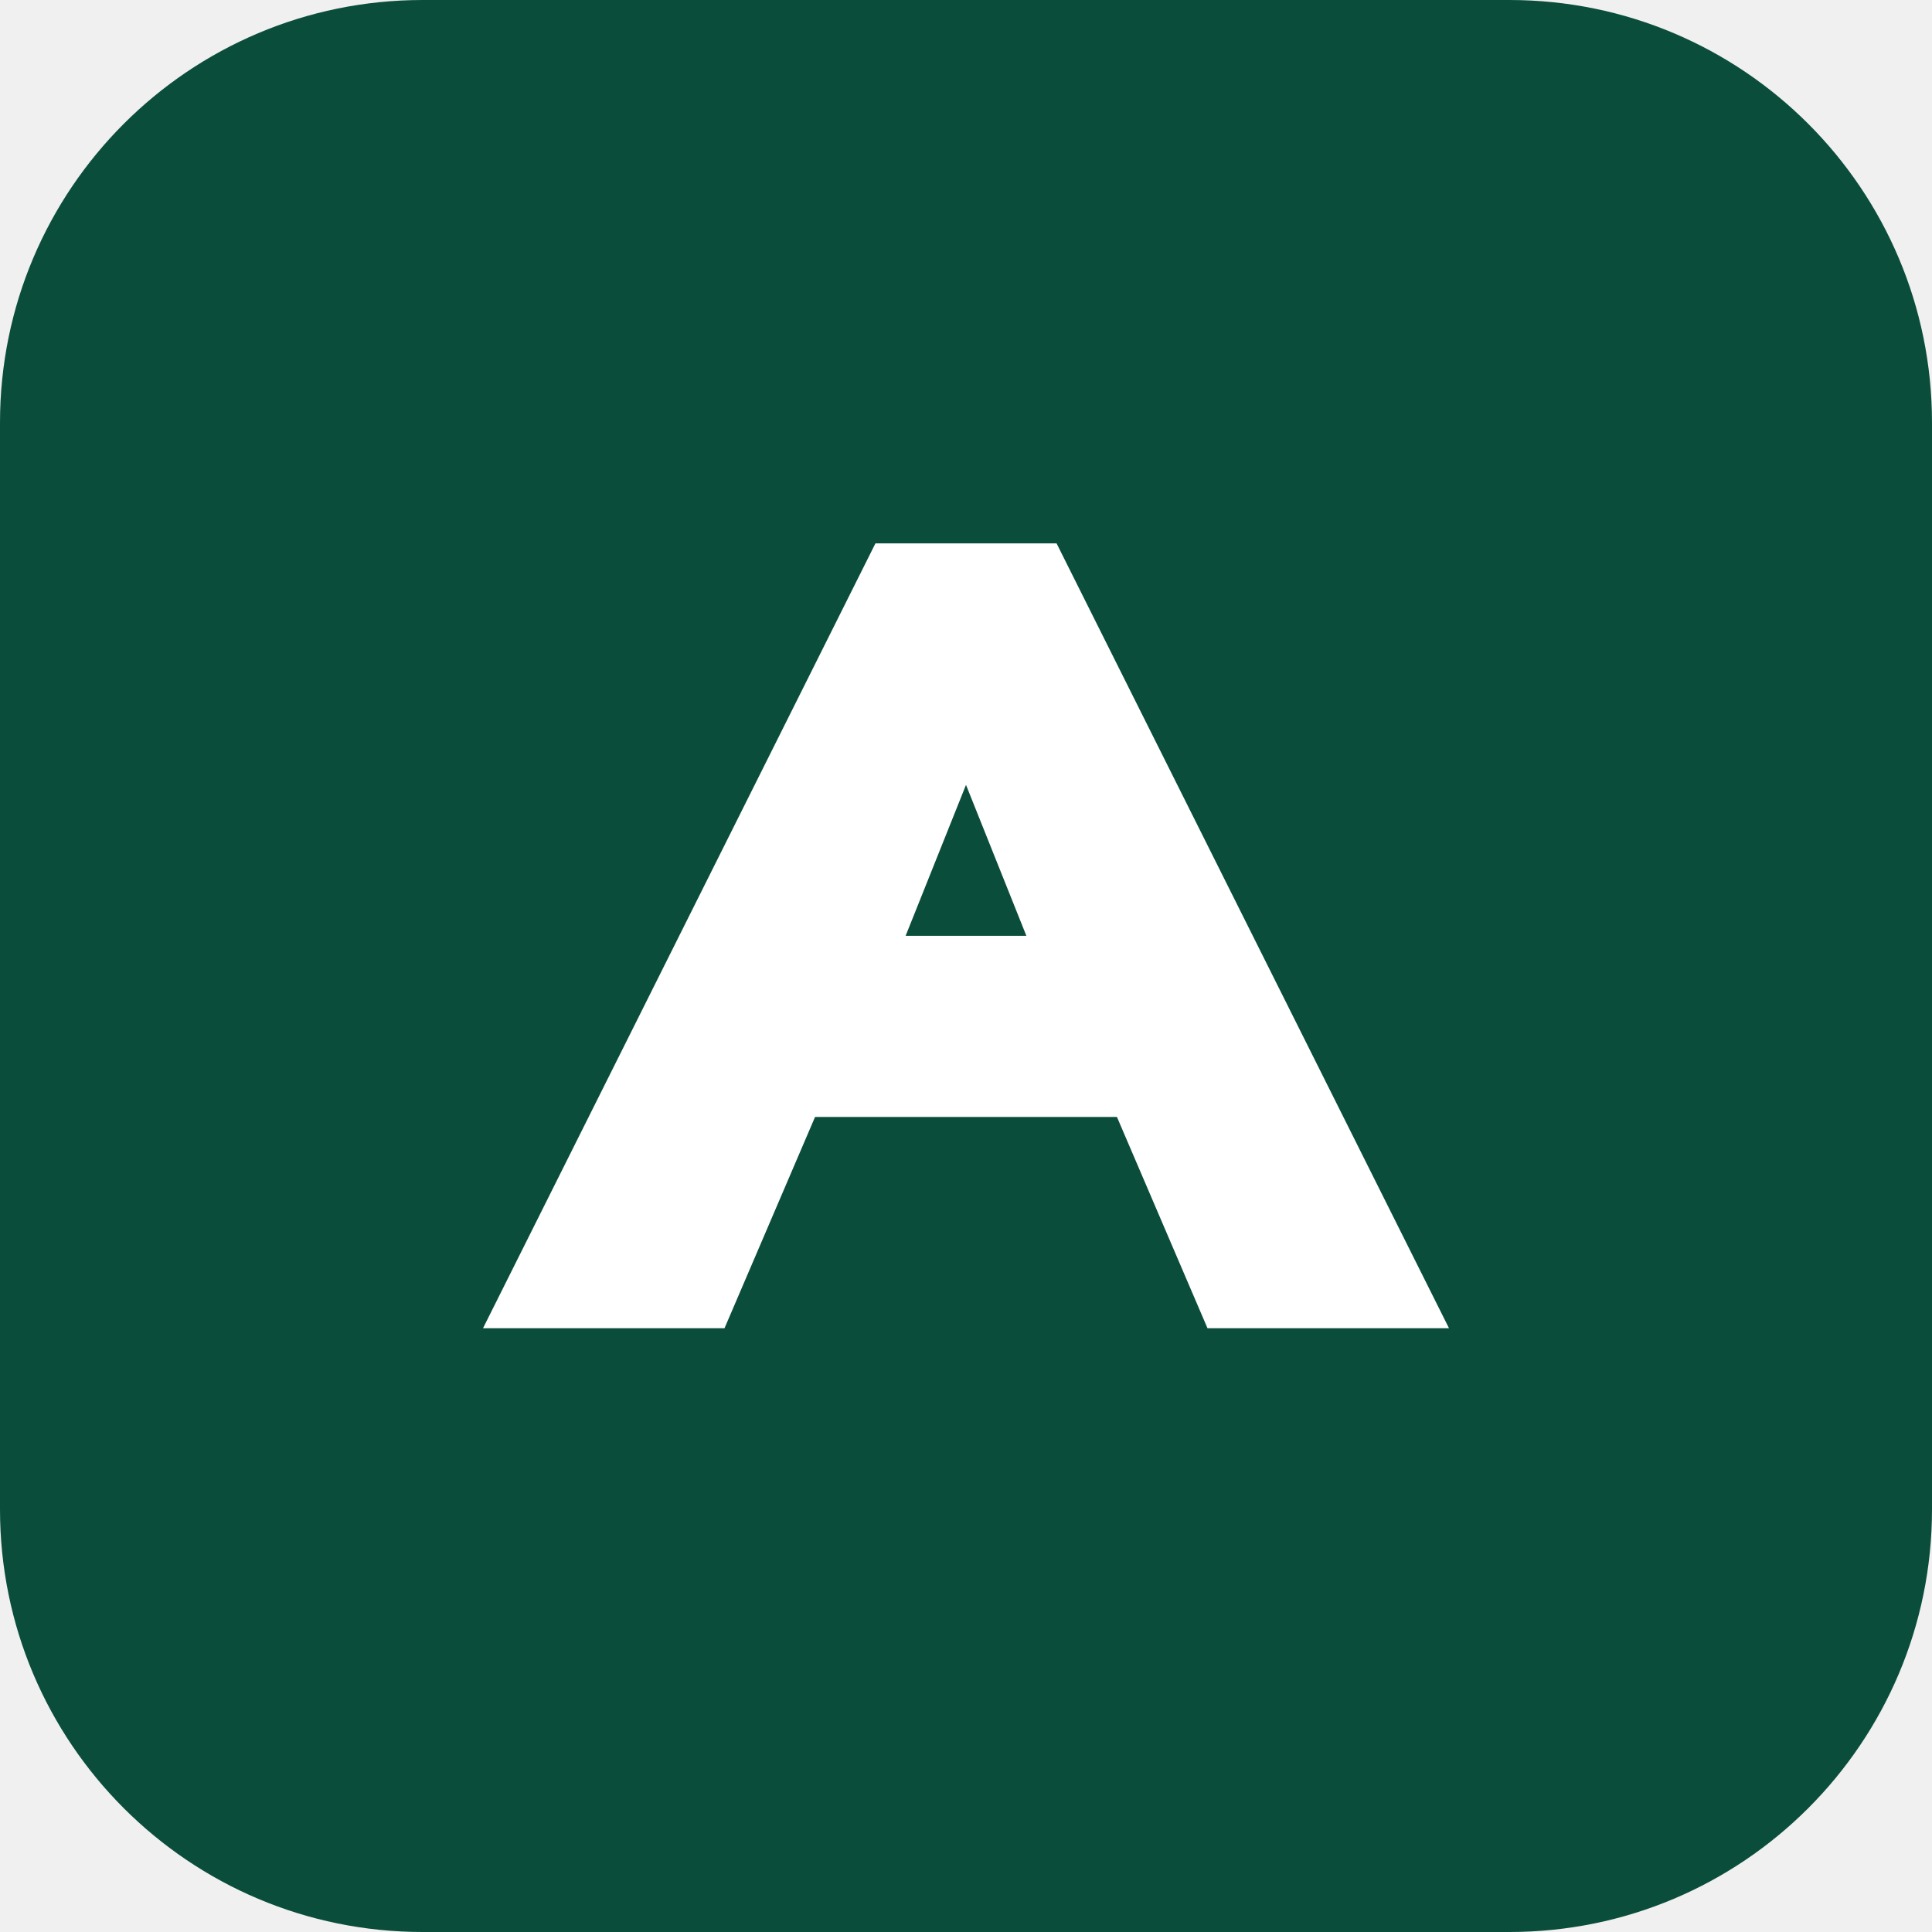
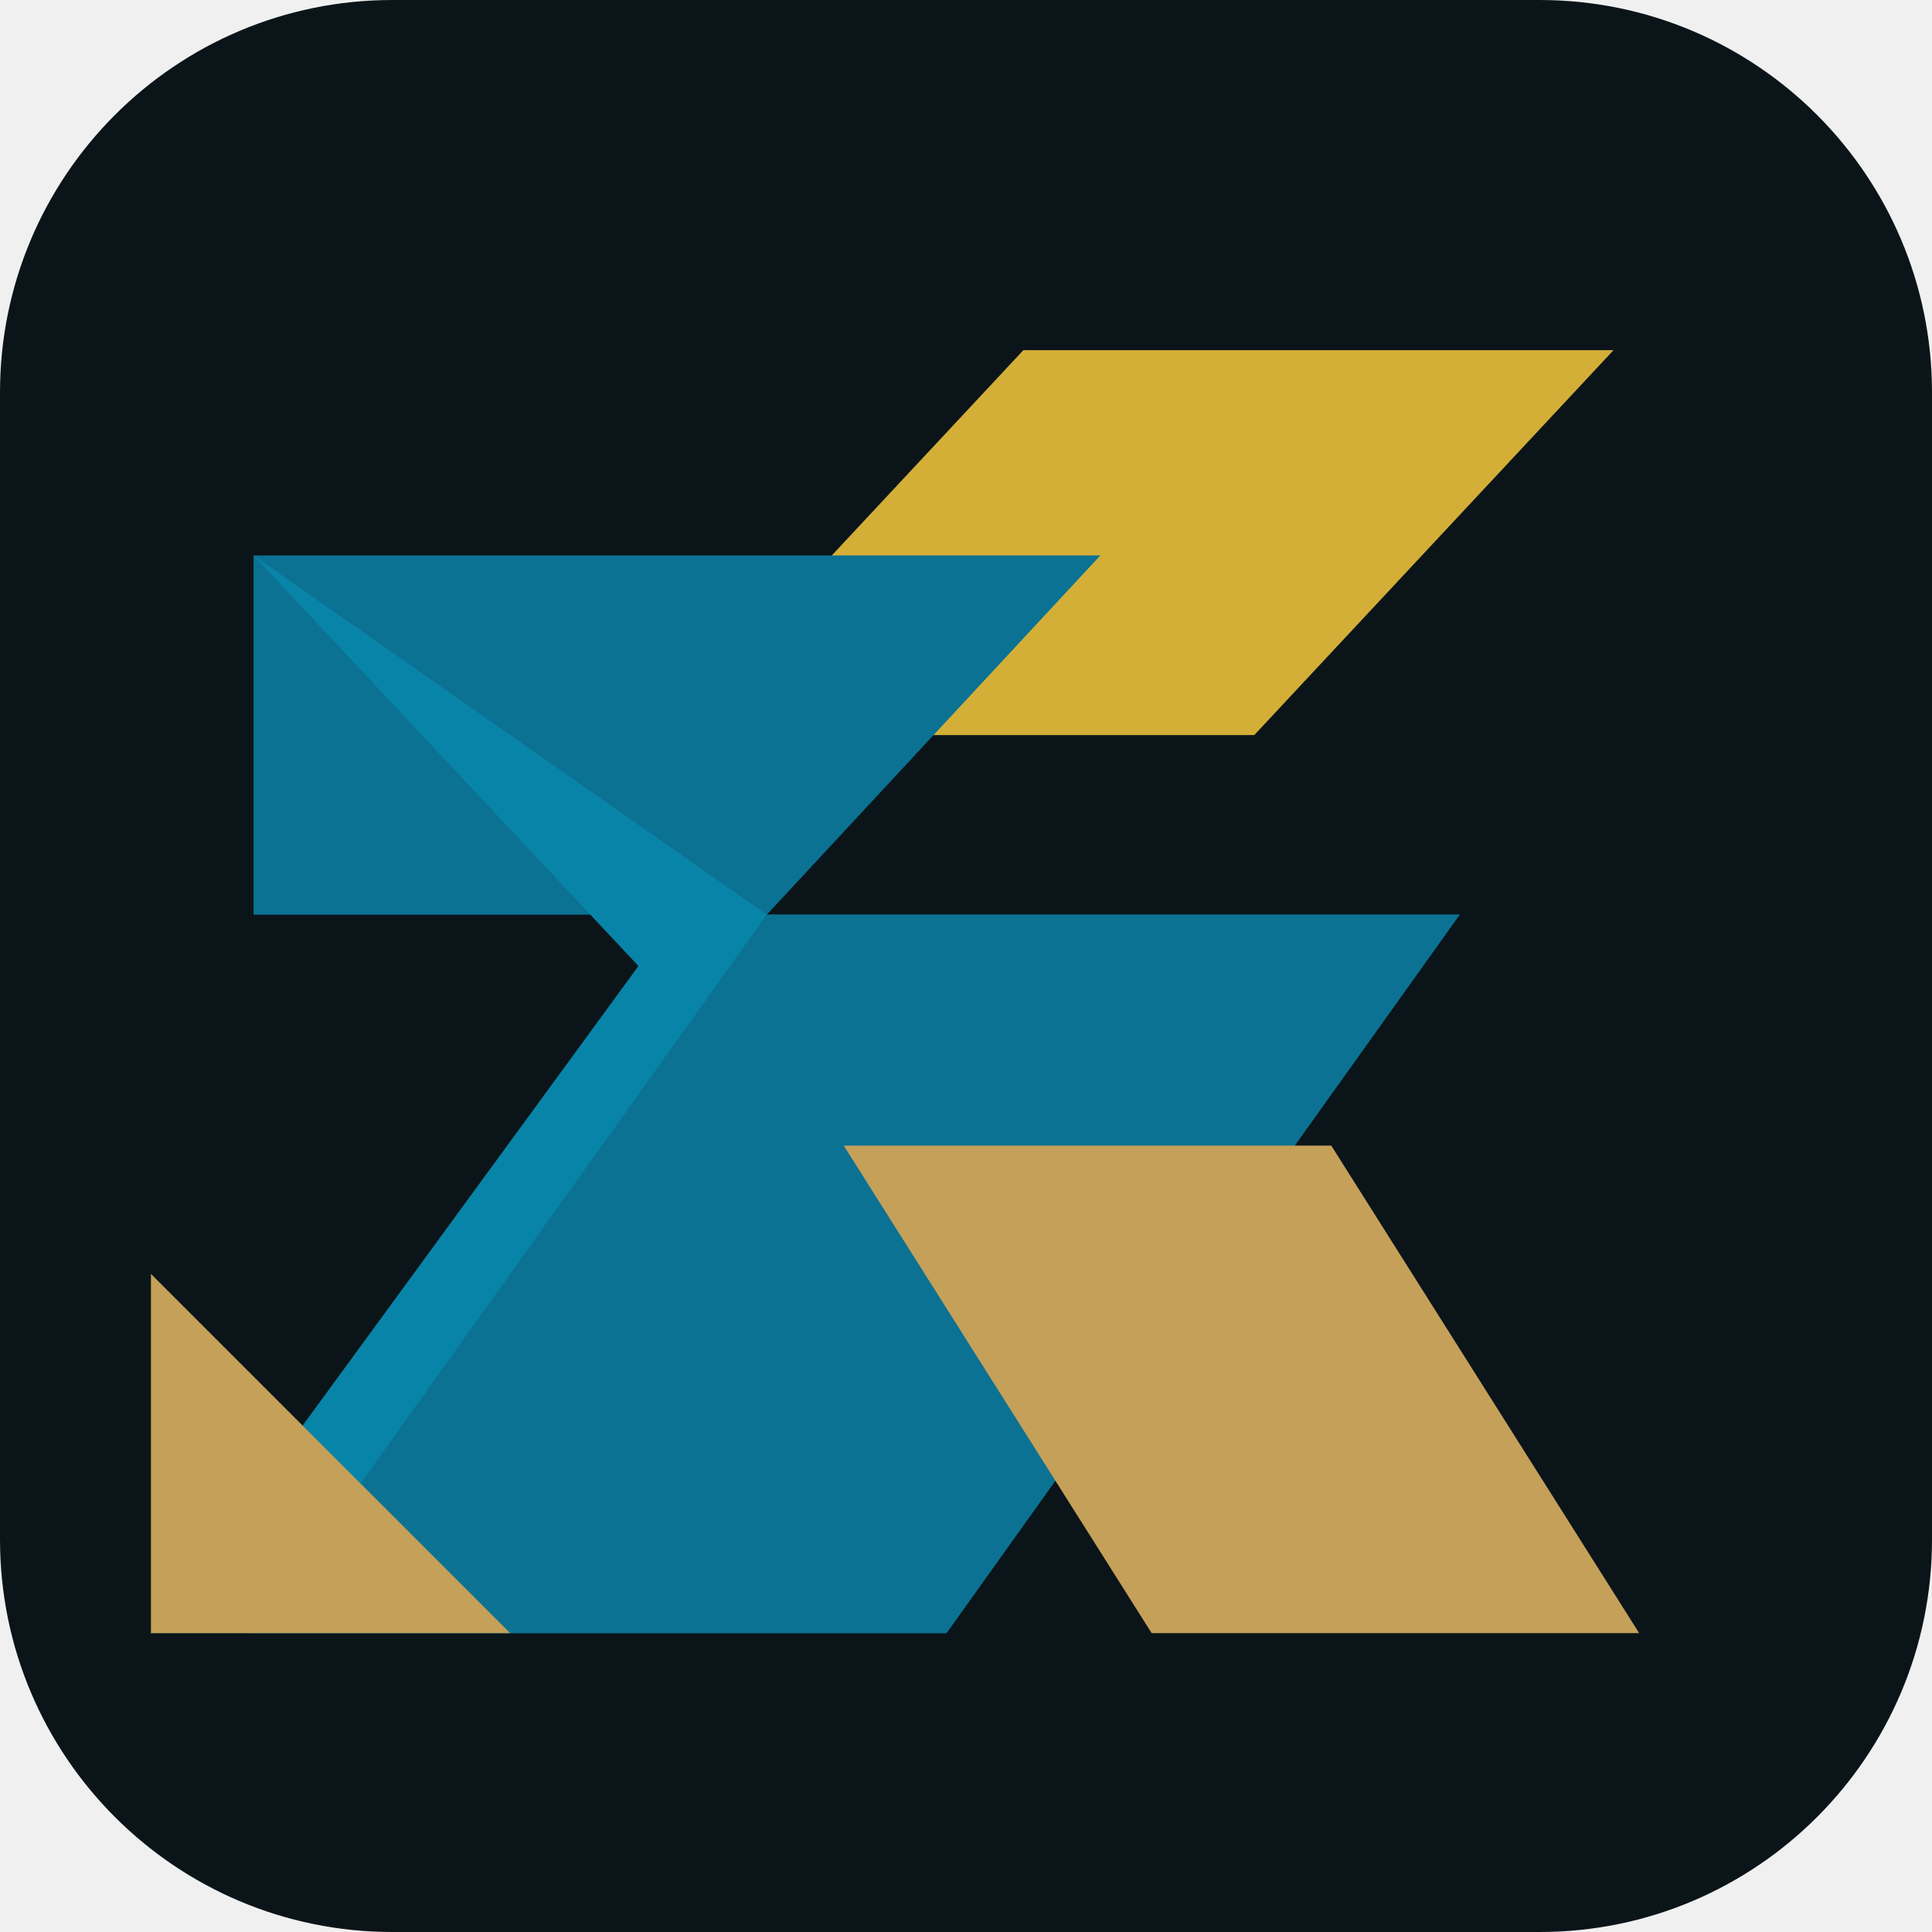
- <svg xmlns="http://www.w3.org/2000/svg" viewBox="0 0 64 64">
-   <rect width="64" height="64" rx="14" fill="#0b4d3b" />
-   <path d="M16 44 29 18h6l13 26h-8l-3-7H27l-3 7h-8Zm14-13h4l-2-5-2 5Z" fill="#fff" />
+ <svg xmlns="http://www.w3.org/2000/svg" viewBox="0 0 256 256" width="256" height="256">
+   <rect width="256" height="256" rx="52" fill="#0B1519" />
+   <g transform="translate(20, 26) scale(1.7)">
+     <path d="M 68 12 L 114 12 L 86 42 L 40 42 Z" fill="#D4AF37" />
+     <path d="M 8 28 L 74 28 L 48 56 L 8 56 Z" fill="#0B7293" />
+     <path d="M 8 28 L 48 56 L 102 56 L 62 112 L 0 112 L 38 60 L 8 28 Z" fill="#0884A8" />
+     <path d="M 48 56 L 102 56 L 62 112 L 8 112 Z" fill="#0B7293" />
+     <path d="M 54 74 L 92 74 L 116 112 L 78 112 Z" fill="#C5A059" />
+     <path d="M 0 84 L 28 112 L 0 112 Z" fill="#C5A059" />
+   </g>
</svg>
